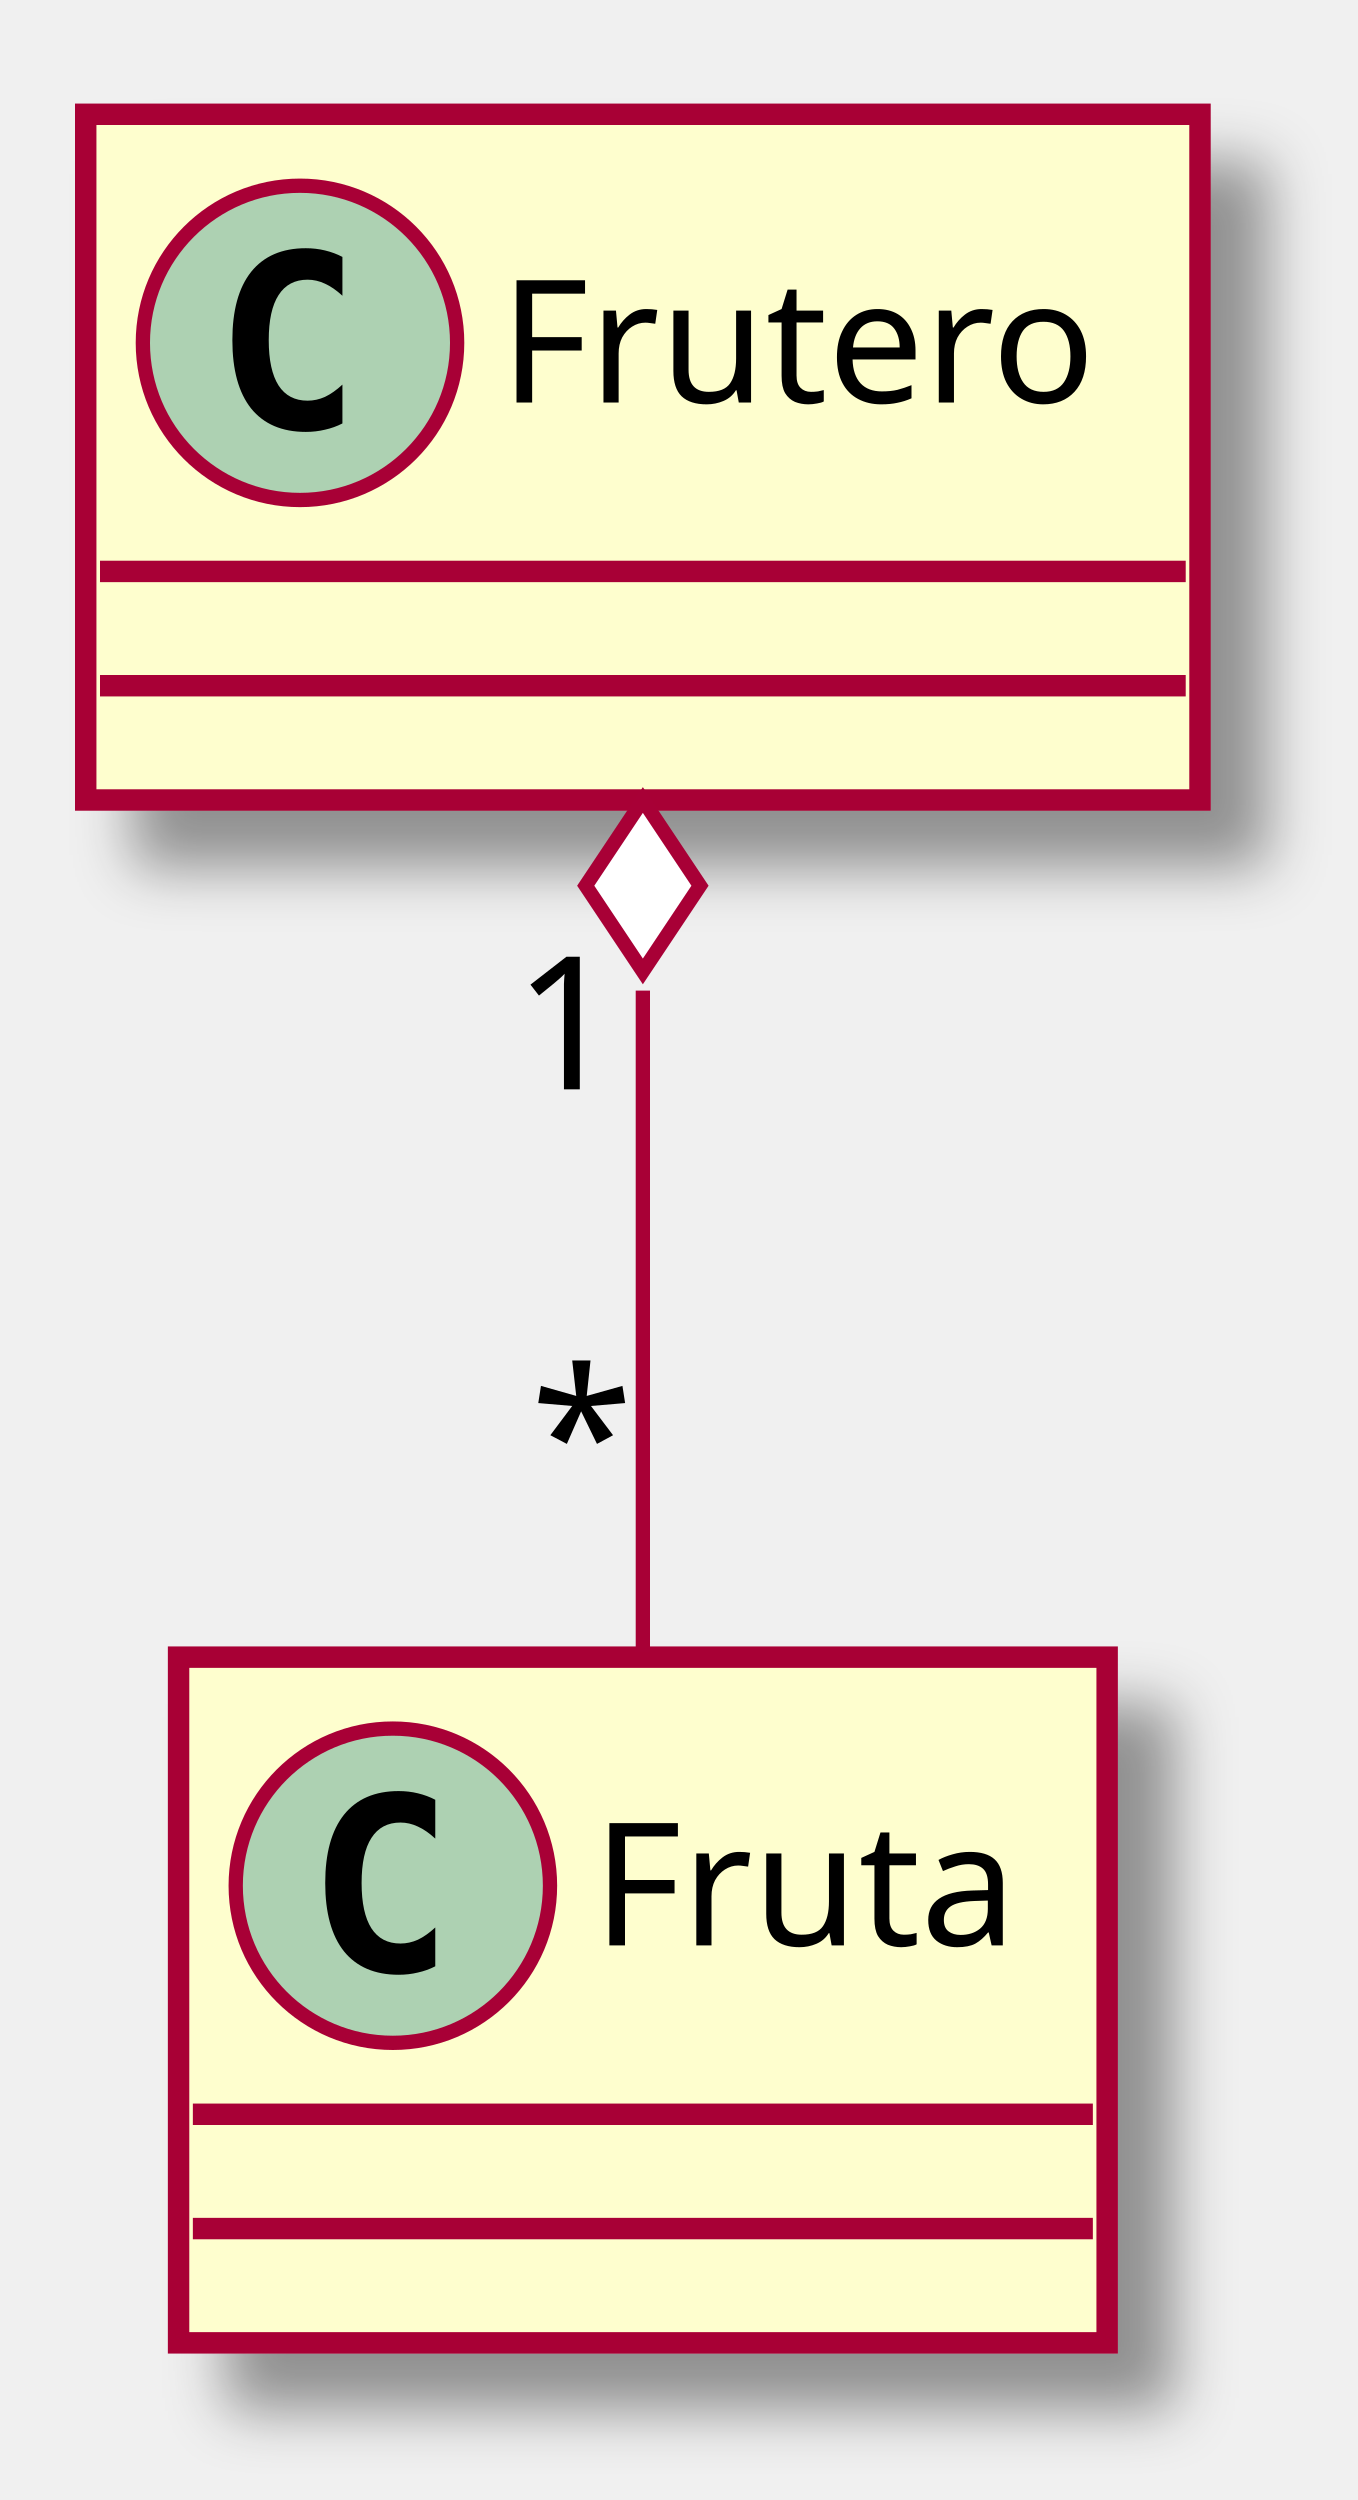
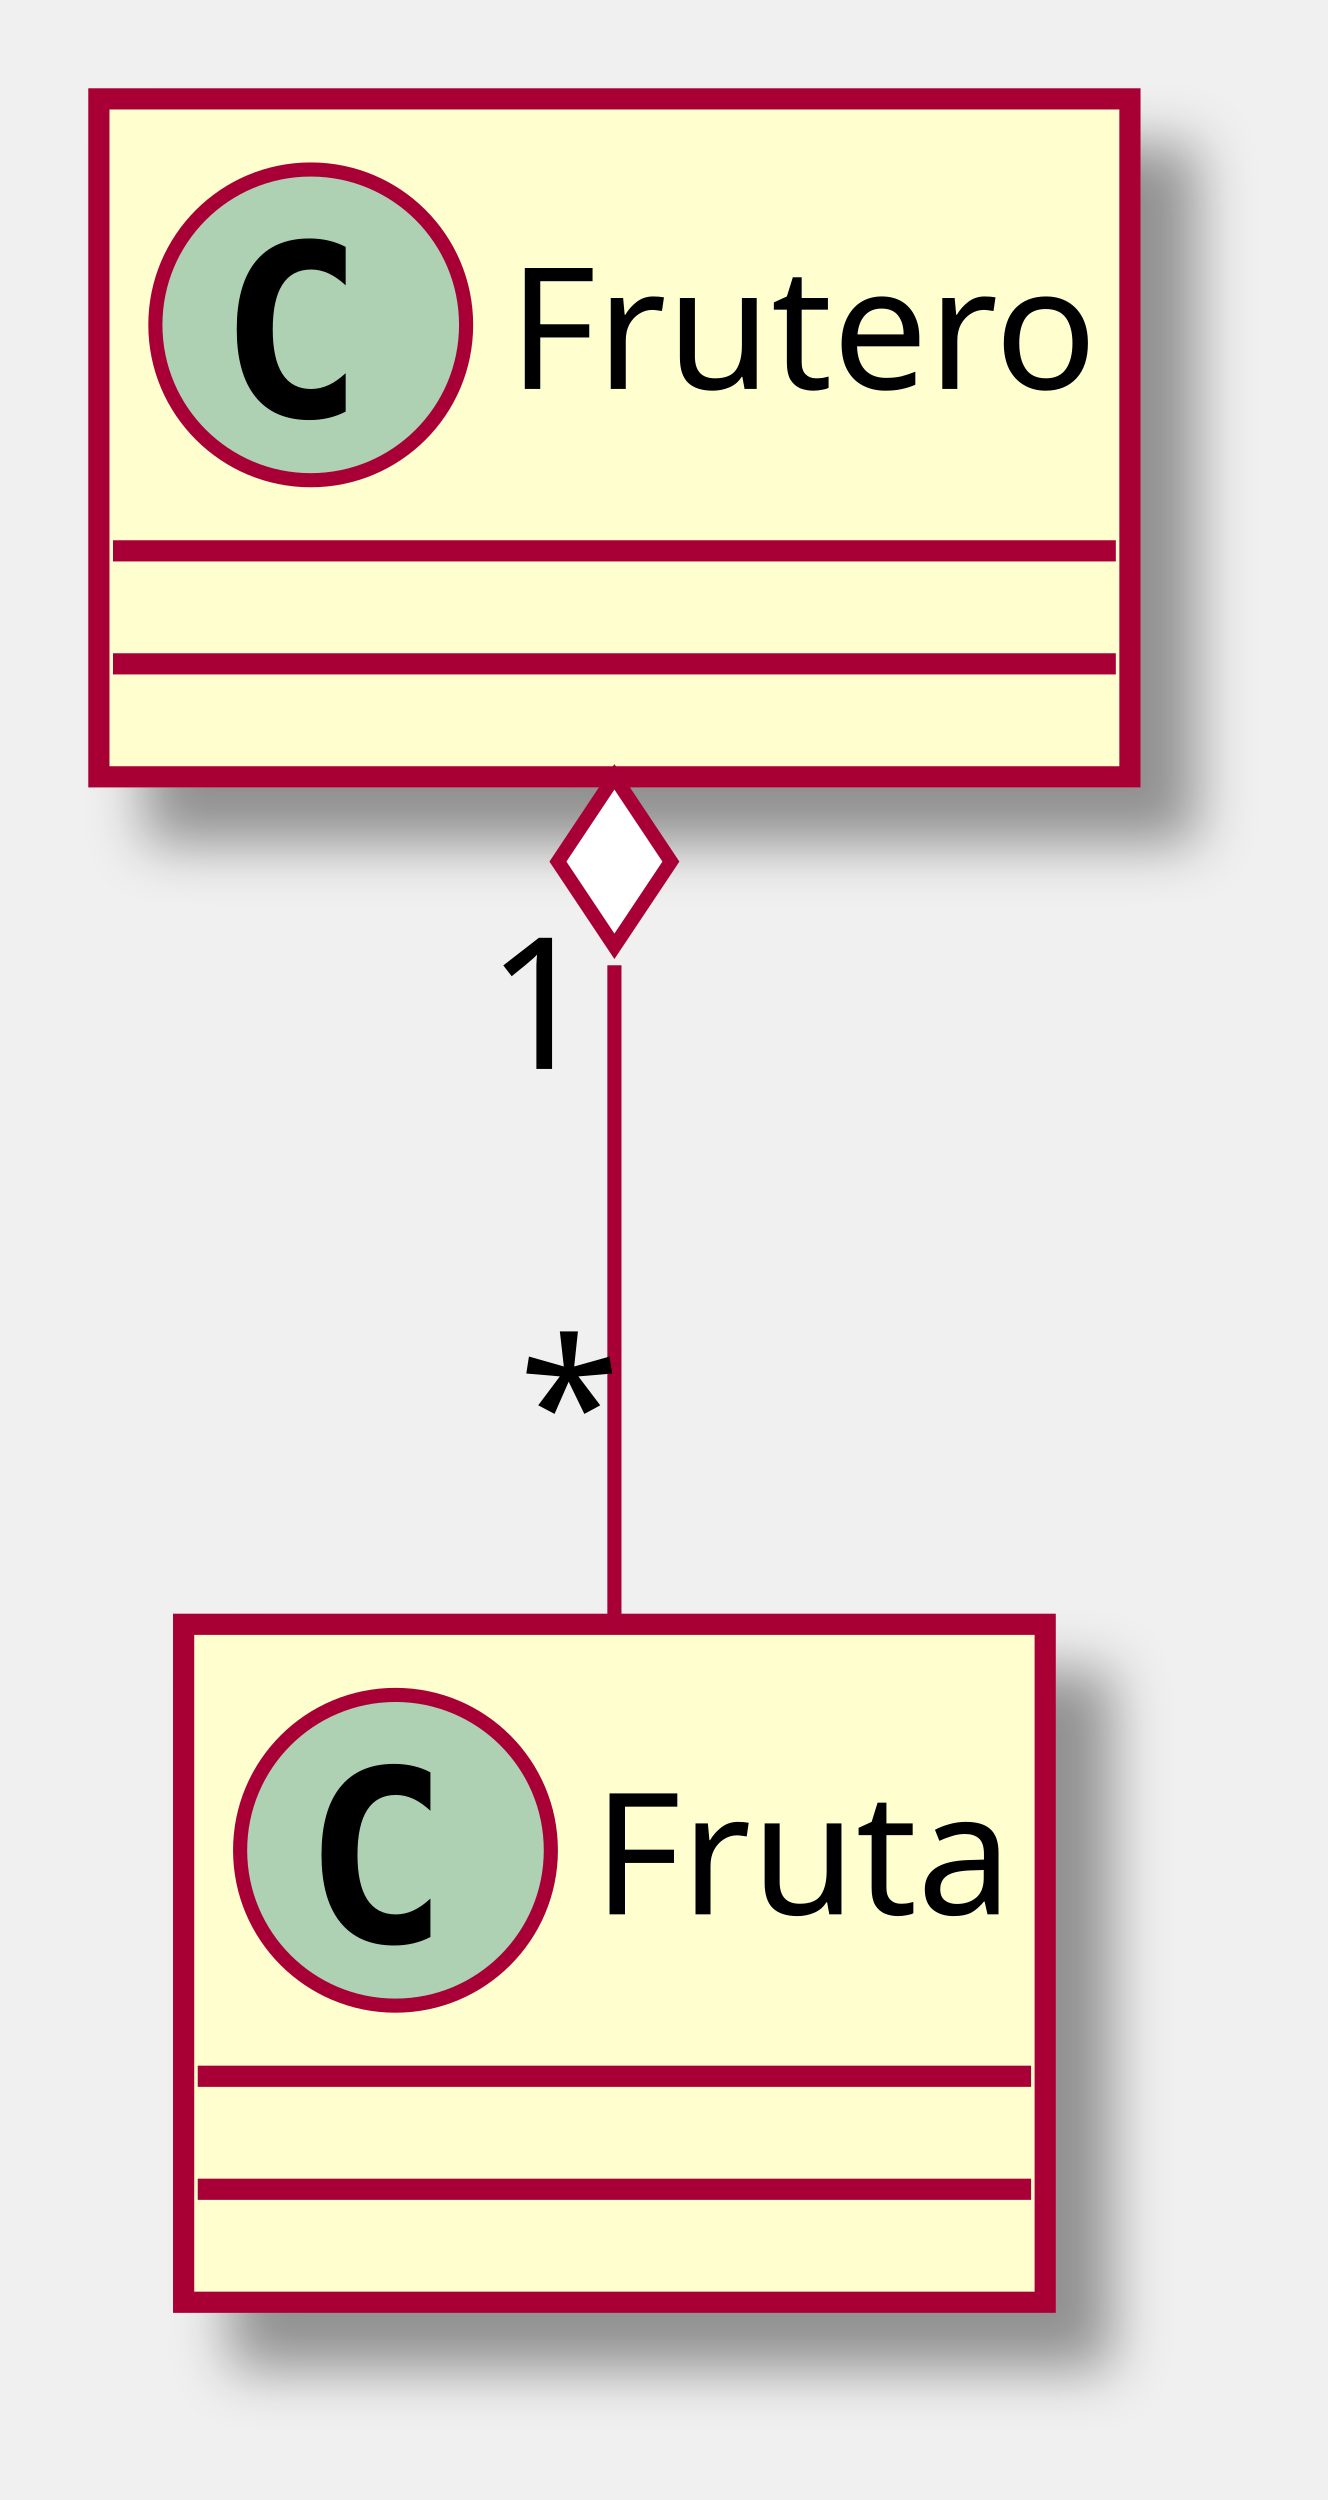
- <svg xmlns="http://www.w3.org/2000/svg" contentScriptType="application/ecmascript" contentStyleType="text/css" height="175px" preserveAspectRatio="none" style="width:95px;height:175px;" version="1.1" viewBox="0 0 95 175" width="95px" zoomAndPan="magnify">
+ <svg xmlns="http://www.w3.org/2000/svg" contentScriptType="application/ecmascript" contentStyleType="text/css" height="177px" preserveAspectRatio="none" style="width:94px;height:177px;" version="1.1" viewBox="0 0 94 177" width="94px" zoomAndPan="magnify">
  <defs>
    <filter height="300%" id="fo29f0l2nb1kk" width="300%" x="-1" y="-1">
      <feGaussianBlur result="blurOut" stdDeviation="2.0" />
      <feColorMatrix in="blurOut" result="blurOut2" type="matrix" values="0 0 0 0 0 0 0 0 0 0 0 0 0 0 0 0 0 0 .4 0" />
      <feOffset dx="4.0" dy="4.0" in="blurOut2" result="blurOut3" />
      <feBlend in="SourceGraphic" in2="blurOut3" mode="normal" />
    </filter>
  </defs>
  <g>
-     <rect fill="#FEFECE" filter="url(#fo29f0l2nb1kk)" height="48" id="Frutero" style="stroke: #A80036; stroke-width: 1.5;" width="78" x="6" y="8" />
-     <ellipse cx="21" cy="24" fill="#ADD1B2" rx="11" ry="11" style="stroke: #A80036; stroke-width: 1.0;" />
-     <path d="M23.969,29.641 Q23.391,29.938 22.75,30.078 Q22.109,30.234 21.406,30.234 Q18.906,30.234 17.578,28.594 Q16.266,26.938 16.266,23.812 Q16.266,20.688 17.578,19.031 Q18.906,17.375 21.406,17.375 Q22.109,17.375 22.75,17.531 Q23.406,17.688 23.969,17.984 L23.969,20.703 Q23.344,20.125 22.75,19.859 Q22.156,19.578 21.531,19.578 Q20.188,19.578 19.5,20.656 Q18.812,21.719 18.812,23.812 Q18.812,25.906 19.5,26.984 Q20.188,28.047 21.531,28.047 Q22.156,28.047 22.75,27.781 Q23.344,27.5 23.969,26.922 L23.969,29.641 Z " />
-     <text fill="#000000" font-family="sans-serif" font-size="12" lengthAdjust="spacingAndGlyphs" textLength="46" x="35" y="28.181">Frutero</text>
-     <line style="stroke: #A80036; stroke-width: 1.5;" x1="7" x2="83" y1="40" y2="40" />
-     <line style="stroke: #A80036; stroke-width: 1.5;" x1="7" x2="83" y1="48" y2="48" />
-     <rect fill="#FEFECE" filter="url(#fo29f0l2nb1kk)" height="48" id="Fruta" style="stroke: #A80036; stroke-width: 1.5;" width="65" x="12.5" y="116" />
-     <ellipse cx="27.5" cy="132" fill="#ADD1B2" rx="11" ry="11" style="stroke: #A80036; stroke-width: 1.0;" />
-     <path d="M30.469,137.641 Q29.891,137.938 29.25,138.078 Q28.609,138.234 27.906,138.234 Q25.406,138.234 24.078,136.594 Q22.766,134.938 22.766,131.812 Q22.766,128.688 24.078,127.031 Q25.406,125.375 27.906,125.375 Q28.609,125.375 29.25,125.531 Q29.906,125.688 30.469,125.984 L30.469,128.703 Q29.844,128.125 29.25,127.859 Q28.656,127.578 28.031,127.578 Q26.688,127.578 26,128.656 Q25.312,129.719 25.312,131.812 Q25.312,133.906 26,134.984 Q26.688,136.047 28.031,136.047 Q28.656,136.047 29.25,135.781 Q29.844,135.5 30.469,134.922 L30.469,137.641 Z " />
-     <text fill="#000000" font-family="sans-serif" font-size="12" lengthAdjust="spacingAndGlyphs" textLength="33" x="41.5" y="136.181">Fruta</text>
-     <line style="stroke: #A80036; stroke-width: 1.5;" x1="13.5" x2="76.5" y1="148" y2="148" />
-     <line style="stroke: #A80036; stroke-width: 1.5;" x1="13.5" x2="76.5" y1="156" y2="156" />
-     <path d="M45,69.34 C45,84.68 45,102.1 45,115.68 " fill="none" id="Frutero-Fruta" style="stroke: #A80036; stroke-width: 1.0;" />
-     <polygon fill="#FFFFFF" points="45,56,41,62,45,68,49,62,45,56" style="stroke: #A80036; stroke-width: 1.0;" />
-     <text fill="#000000" font-family="sans-serif" font-size="13" lengthAdjust="spacingAndGlyphs" textLength="8" x="35.975" y="76.252">1</text>
-     <text fill="#000000" font-family="sans-serif" font-size="13" lengthAdjust="spacingAndGlyphs" textLength="7" x="37.147" y="105.103">*</text>
+     <rect fill="#FEFECE" filter="url(#fo29f0l2nb1kk)" height="48" id="Frutero" style="stroke: #A80036; stroke-width: 1.5;" width="73" x="7" y="7" />
+     <ellipse cx="22" cy="23" fill="#ADD1B2" rx="11" ry="11" style="stroke: #A80036; stroke-width: 1.0;" />
+     <path d="M24.473,29.143 Q23.892,29.442 23.253,29.591 Q22.614,29.741 21.908,29.741 Q19.401,29.741 18.081,28.089 Q16.762,26.437 16.762,23.316 Q16.762,20.186 18.081,18.535 Q19.401,16.883 21.908,16.883 Q22.614,16.883 23.261,17.032 Q23.909,17.182 24.473,17.48 L24.473,20.203 Q23.842,19.622 23.249,19.352 Q22.655,19.082 22.024,19.082 Q20.68,19.082 19.995,20.149 Q19.31,21.216 19.31,23.316 Q19.31,25.408 19.995,26.474 Q20.68,27.541 22.024,27.541 Q22.655,27.541 23.249,27.271 Q23.842,27.002 24.473,26.42 Z " fill="#000000" />
+     <text fill="#000000" font-family="sans-serif" font-size="12" lengthAdjust="spacingAndGlyphs" textLength="41" x="36" y="27.535">Frutero</text>
+     <line style="stroke: #A80036; stroke-width: 1.5;" x1="8" x2="79" y1="39" y2="39" />
+     <line style="stroke: #A80036; stroke-width: 1.5;" x1="8" x2="79" y1="47" y2="47" />
+     <rect fill="#FEFECE" filter="url(#fo29f0l2nb1kk)" height="48" id="Fruta" style="stroke: #A80036; stroke-width: 1.5;" width="61" x="13" y="115" />
+     <ellipse cx="28" cy="131" fill="#ADD1B2" rx="11" ry="11" style="stroke: #A80036; stroke-width: 1.0;" />
+     <path d="M30.473,137.143 Q29.892,137.442 29.253,137.591 Q28.614,137.741 27.908,137.741 Q25.401,137.741 24.081,136.089 Q22.762,134.437 22.762,131.316 Q22.762,128.186 24.081,126.535 Q25.401,124.883 27.908,124.883 Q28.614,124.883 29.261,125.032 Q29.909,125.182 30.473,125.481 L30.473,128.203 Q29.842,127.622 29.249,127.352 Q28.655,127.082 28.024,127.082 Q26.68,127.082 25.995,128.149 Q25.31,129.216 25.31,131.316 Q25.31,133.408 25.995,134.474 Q26.68,135.541 28.024,135.541 Q28.655,135.541 29.249,135.271 Q29.842,135.001 30.473,134.42 Z " fill="#000000" />
+     <text fill="#000000" font-family="sans-serif" font-size="12" lengthAdjust="spacingAndGlyphs" textLength="29" x="42" y="135.535">Fruta</text>
+     <line style="stroke: #A80036; stroke-width: 1.5;" x1="14" x2="73" y1="147" y2="147" />
+     <line style="stroke: #A80036; stroke-width: 1.5;" x1="14" x2="73" y1="155" y2="155" />
+     <path codeLine="2" d="M43.5,68.34 C43.5,83.68 43.5,101.1 43.5,114.68 " fill="none" id="Frutero-backto-Fruta" style="stroke: #A80036; stroke-width: 1.0;" />
+     <polygon fill="#FFFFFF" points="43.5,55,39.5,61,43.5,67,47.5,61,43.5,55" style="stroke: #A80036; stroke-width: 1.0;" />
+     <text fill="#000000" font-family="sans-serif" font-size="13" lengthAdjust="spacingAndGlyphs" textLength="8" x="34.475" y="75.68">1</text>
+     <text fill="#000000" font-family="sans-serif" font-size="13" lengthAdjust="spacingAndGlyphs" textLength="6" x="36.731" y="104.134">*</text>
  </g>
</svg>
